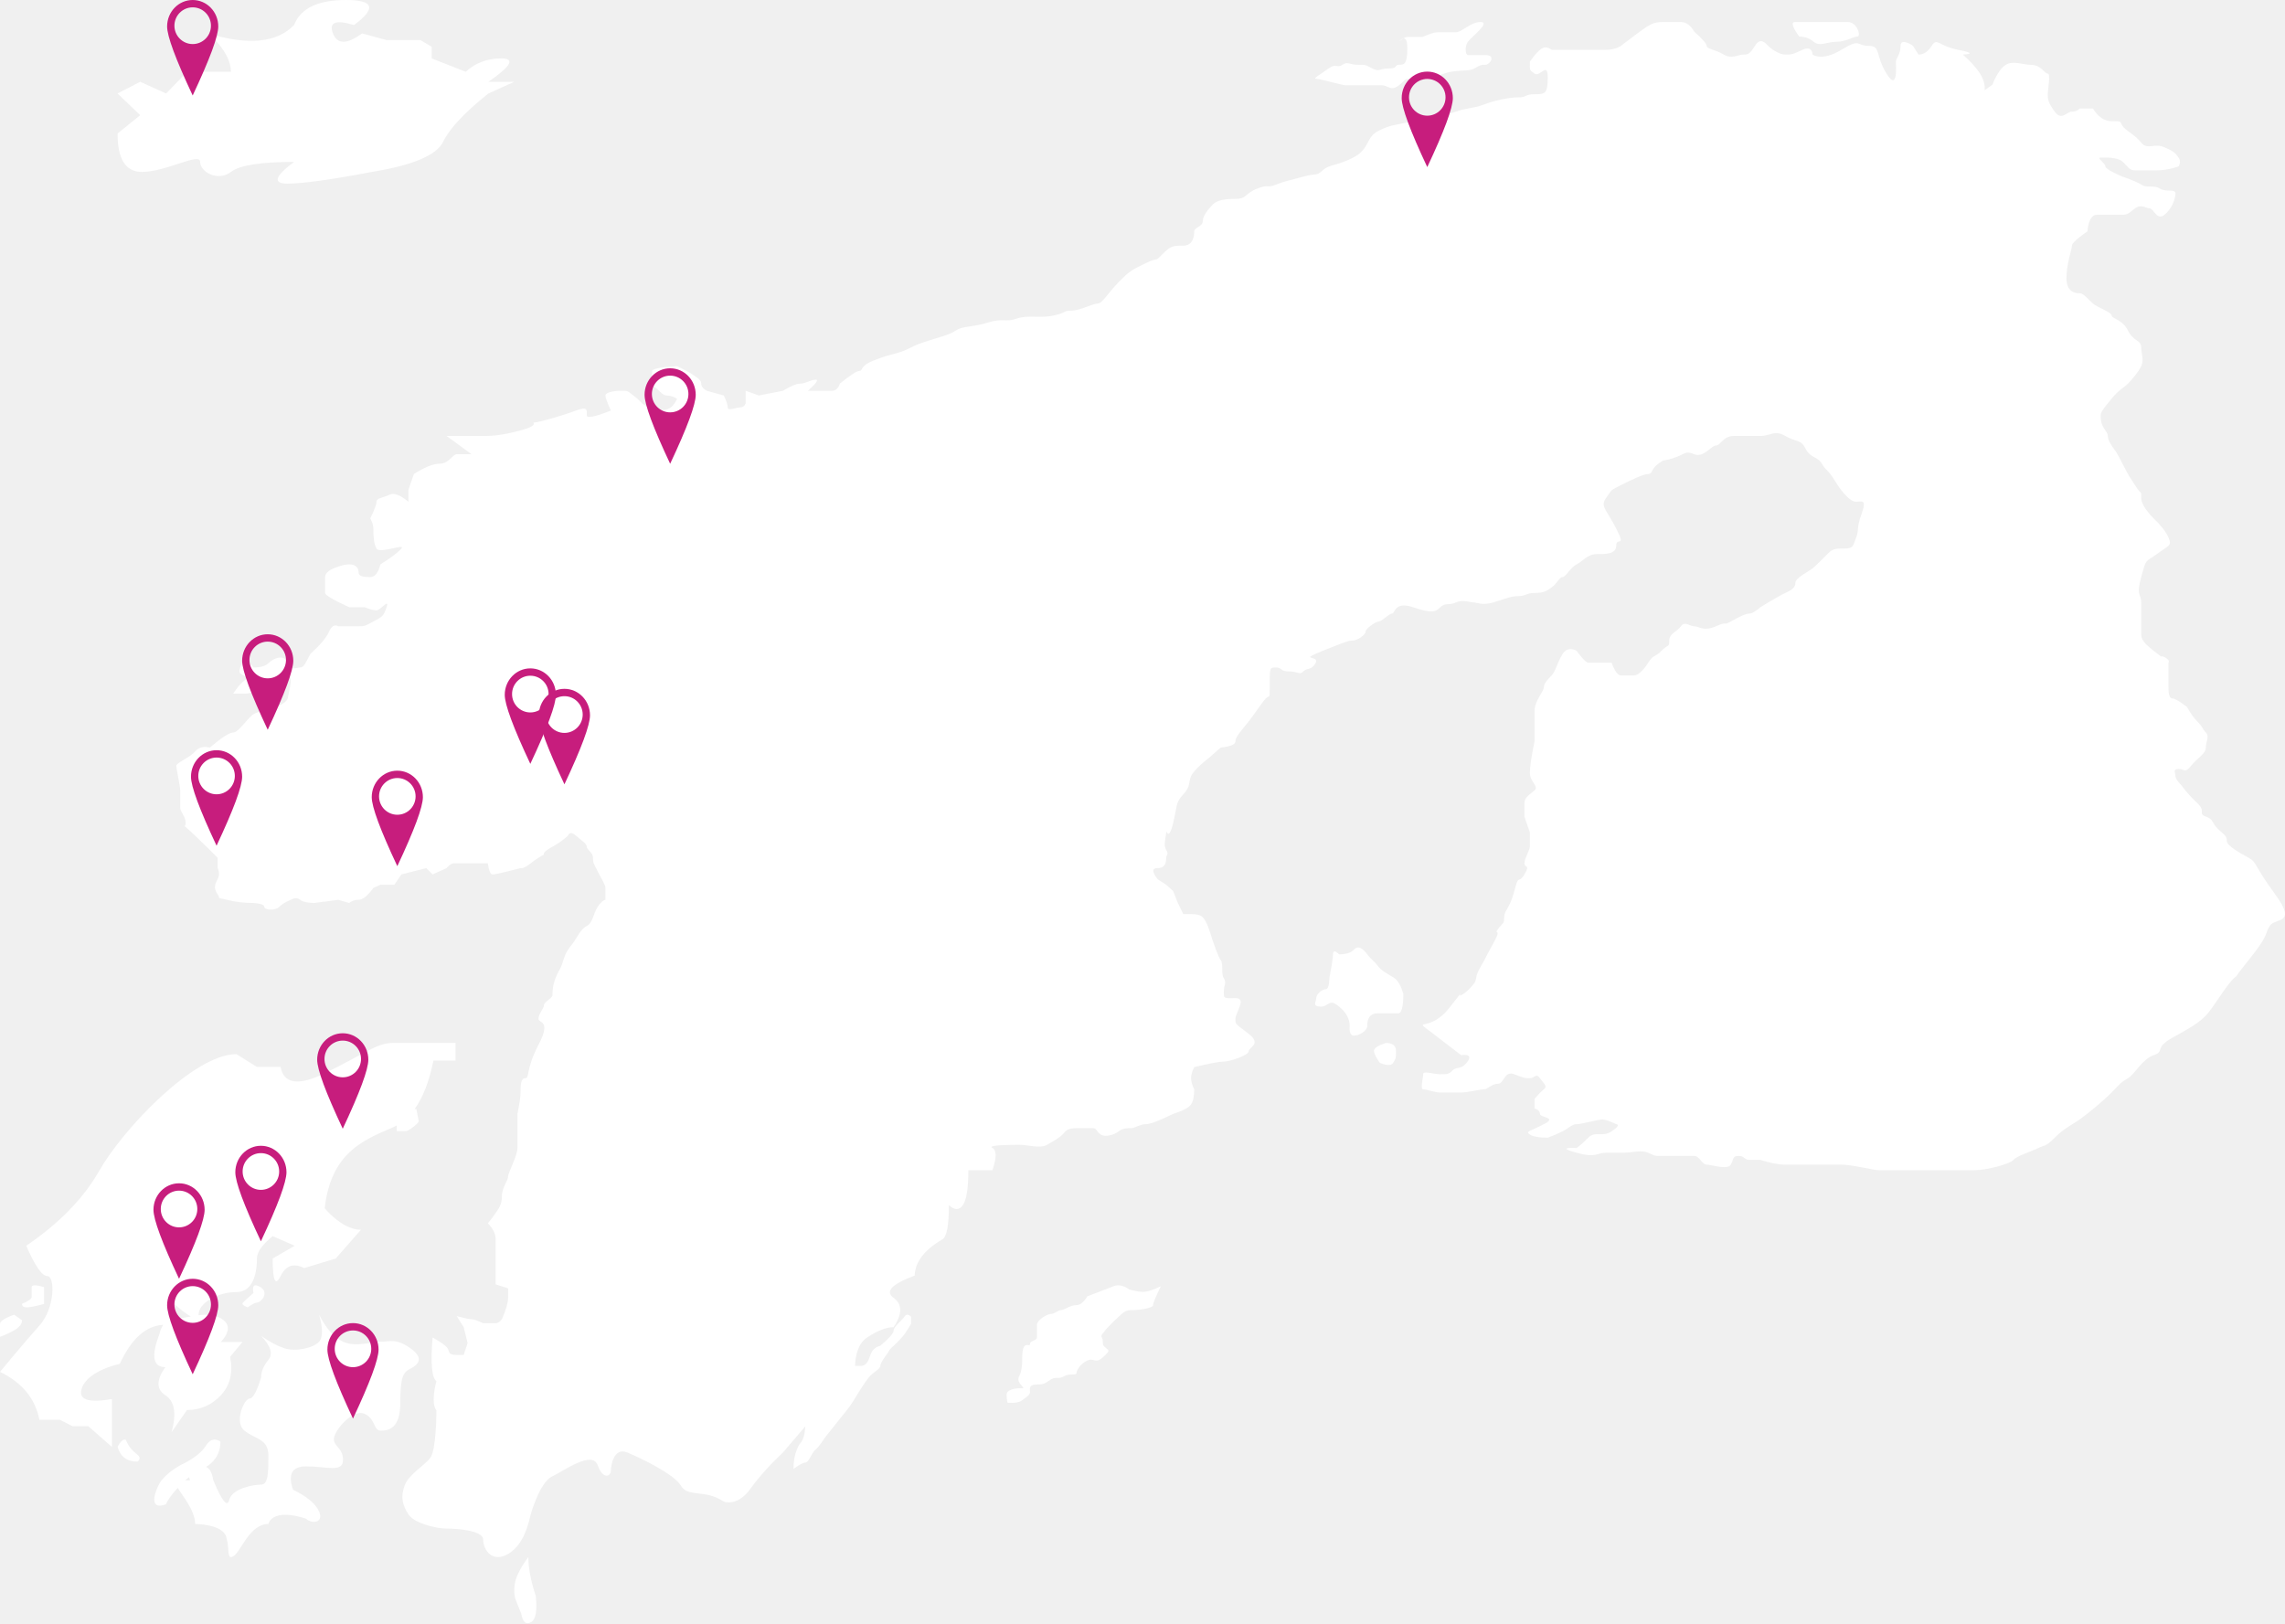
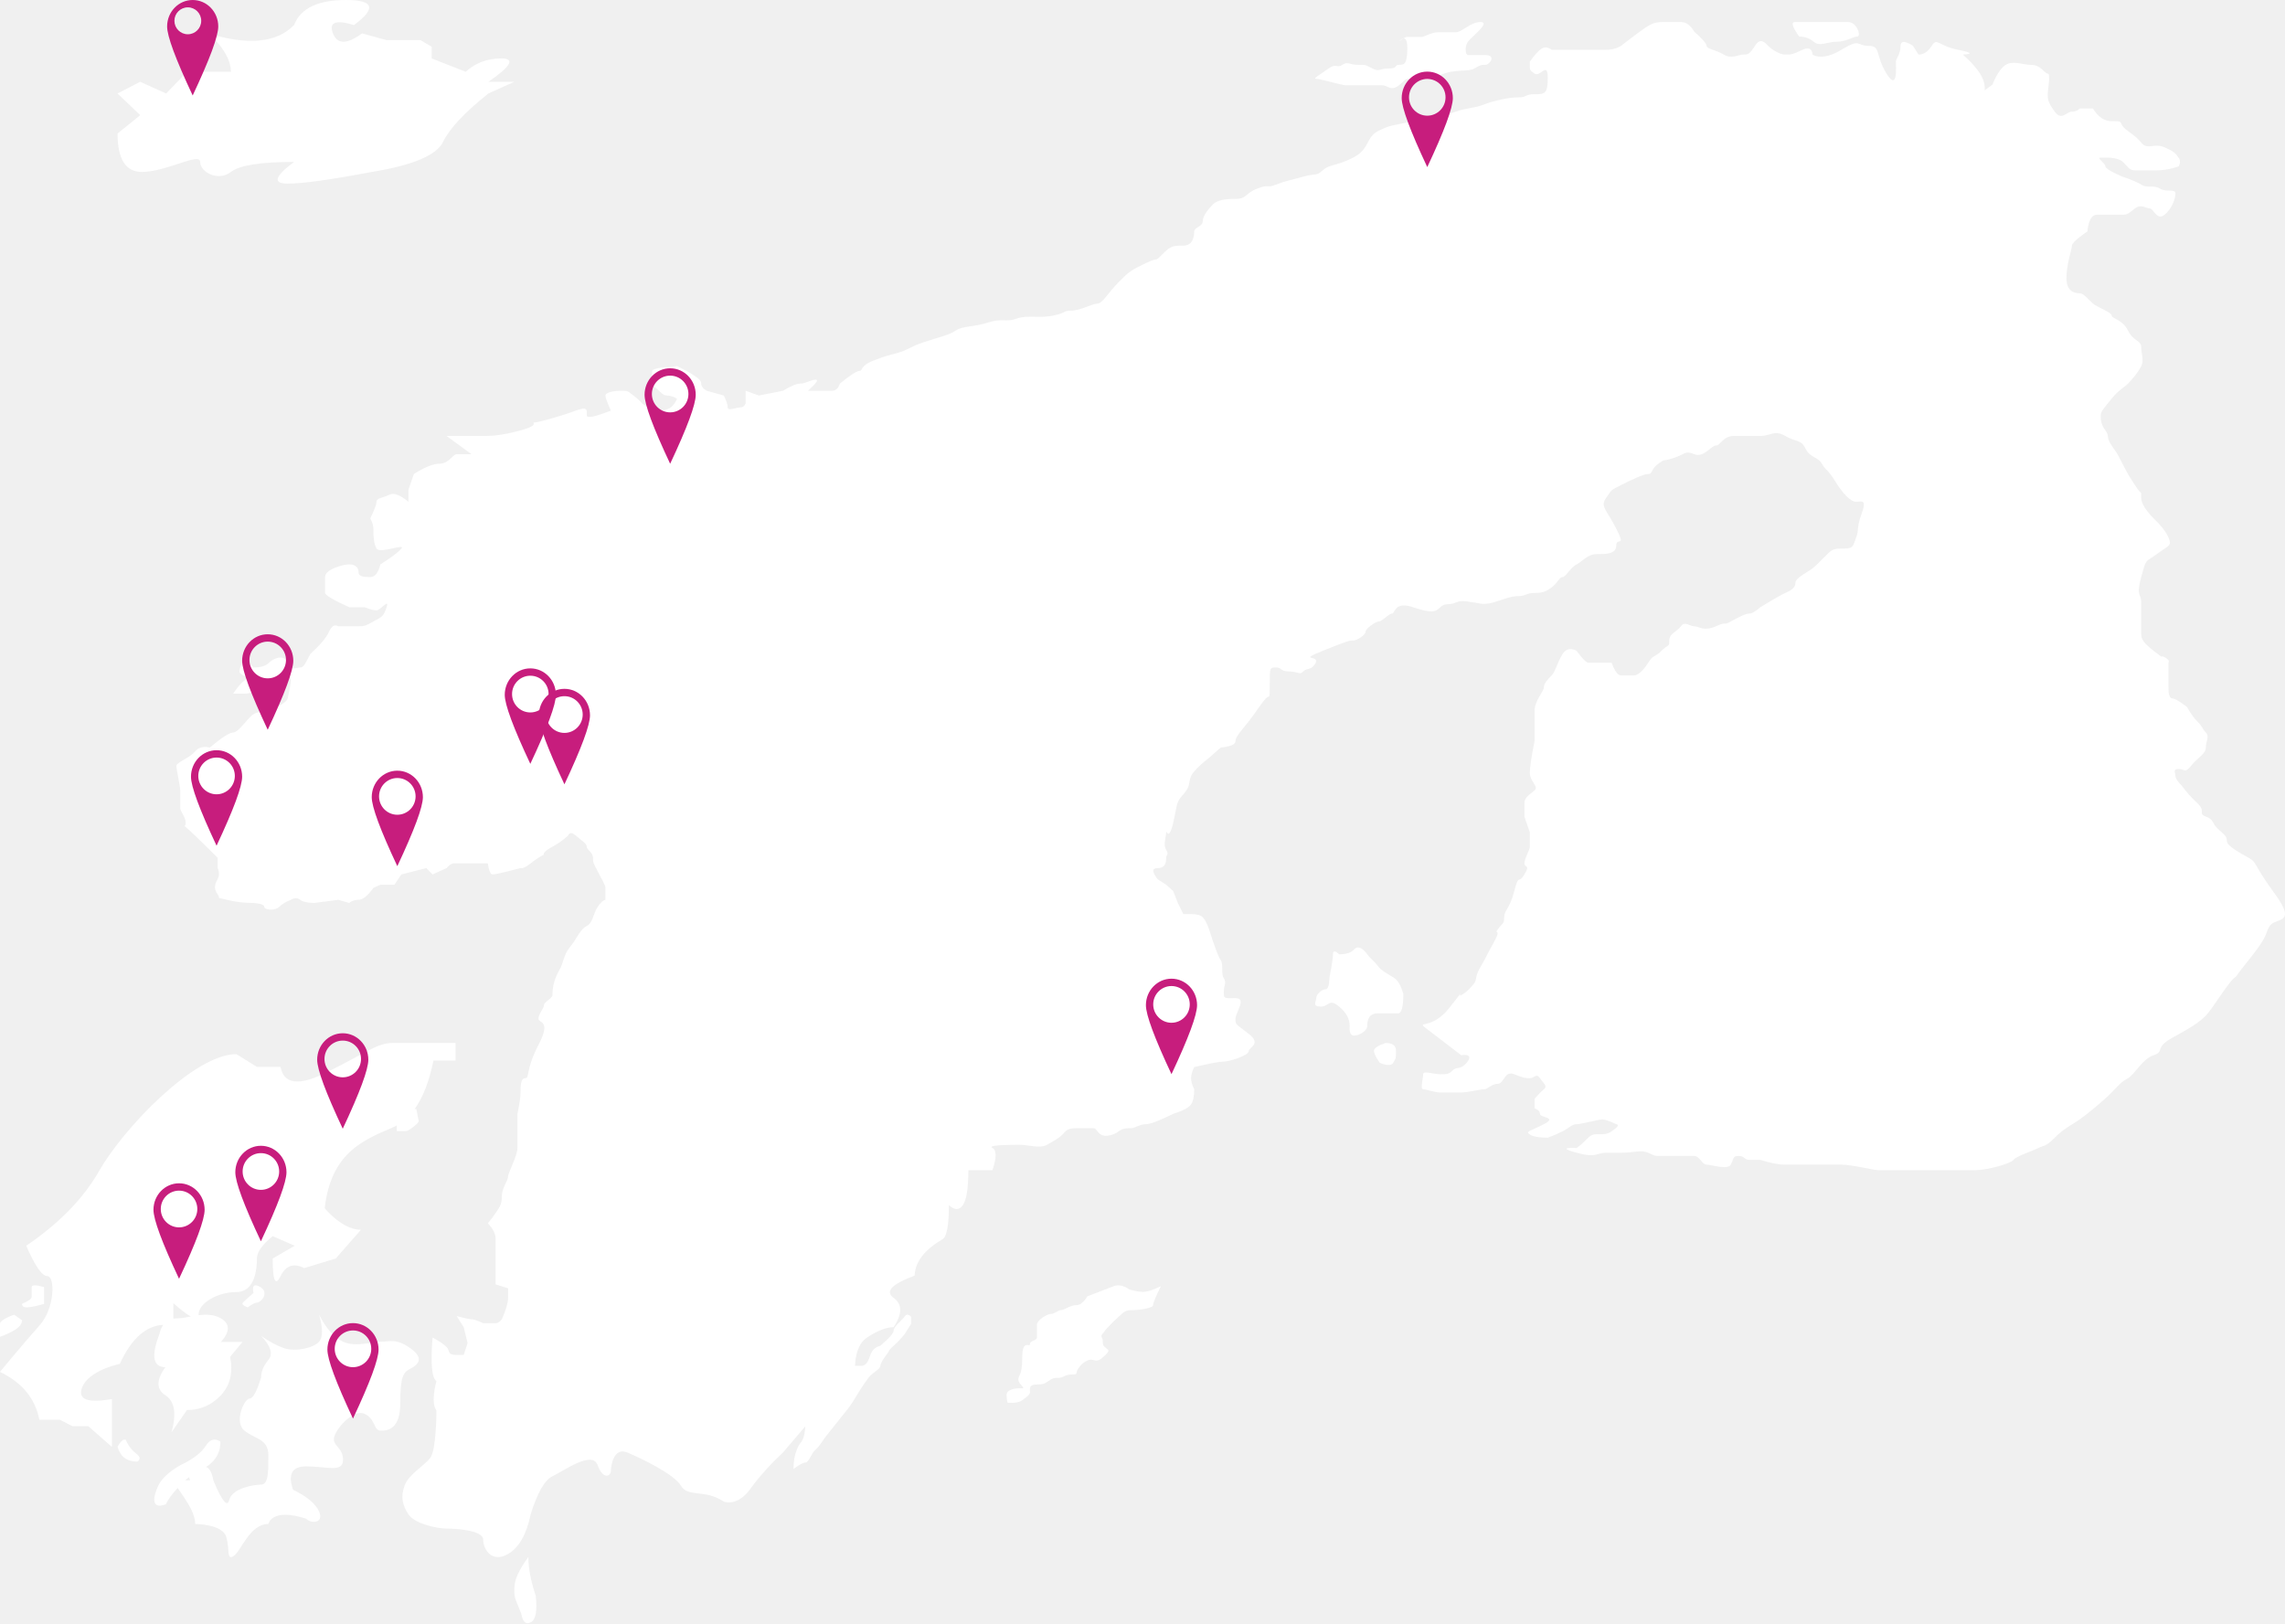
<svg xmlns="http://www.w3.org/2000/svg" width="670px" height="476px" viewBox="0 0 670 476" version="1.1">
  <defs>
    <filter x="0.0%" y="0.0%" width="100.0%" height="100.0%" filterUnits="objectBoundingBox" id="filter-1">
      <feGaussianBlur stdDeviation="0" in="SourceGraphic" />
    </filter>
  </defs>
  <g id="Website---desktop" stroke="none" stroke-width="1" fill="none" fill-rule="evenodd">
    <g id="Frontpage---desktop" transform="translate(-635, -647)">
      <g id="nordic-countries-map" transform="translate(635, 647)">
        <path d="M116.334,330.051 C115.927,330.276 115.509,330.48 115.082,330.662 C106.301,334.408 97.057,338.154 95.208,354.308 C95.208,354.308 100.292,360.629 105.839,360.629 C105.839,360.629 103.374,363.438 98.444,369.057 L89.2,371.866 C86.119,370.305 83.808,371.086 82.267,374.207 C80.727,377.329 79.957,375.612 79.957,369.057 L86.427,365.311 L79.957,362.502 C76.875,364.999 75.335,367.184 75.335,369.057 C75.335,371.866 74.873,378.89 69.327,378.89 C63.78,378.89 58.234,382.167 58.234,385.445 C58.234,385.531 58.23,385.612 58.223,385.688 C60.445,385.406 62.769,385.428 64.766,386.599 C67.478,388.189 67.478,390.503 64.766,393.539 L71.093,393.539 L67.478,397.877 C68.381,402.504 67.478,406.264 64.766,409.155 C62.054,412.047 58.74,413.493 54.823,413.493 L50.303,420 C51.81,414.505 51.207,410.891 48.495,409.155 C45.784,407.42 45.784,404.673 48.495,400.914 C44.88,400.914 44.277,397.733 46.687,391.37 C46.99,390.173 47.359,389.228 47.848,388.506 C42.735,388.791 38.494,392.609 35.125,399.96 C35.125,399.96 25.882,401.833 24.033,406.983 C22.801,410.417 25.728,411.509 32.815,410.261 L32.815,424.308 L25.882,418.221 L21.26,418.221 L17.563,416.348 L11.554,416.348 C10.322,410.105 6.47,405.423 0,402.301 C0,402.301 6.933,393.873 11.554,388.722 C16.176,383.572 16.176,374.207 13.865,374.207 C12.325,374.207 10.267,371.242 7.692,365.311 C17.354,358.756 24.495,351.42 29.117,343.304 C36.05,331.13 56.848,309.124 69.327,309.124 C69.327,309.124 71.329,310.372 75.335,312.87 L82.267,312.87 C83.192,317.864 87.505,318.488 95.208,314.742 C106.763,309.124 110.46,305.846 115.082,305.846 C118.163,305.846 124.326,305.846 133.569,305.846 L133.569,310.997 L127.099,310.997 C125.864,317.07 124.025,321.815 121.579,325.231 L122.094,325.231 C122.498,327.385 122.7,328.462 122.7,328.462 C122.7,328.462 123.307,328.774 121.488,330.233 C119.669,331.692 119.366,331.692 118.608,331.692 C118.103,331.692 117.345,331.692 116.334,331.692 C116.334,331.414 116.334,330.928 116.334,330.233 L116.334,330.051 Z M250.71,400.537 C251.3,400.537 251.88,400.537 252.45,400.537 C254.604,400.537 254.8,397.939 255.583,396.521 C256.105,395.577 256.954,394.947 258.129,394.632 C260.741,392.427 262.046,390.932 262.046,390.144 C262.046,388.963 264.396,387.31 265.18,386.129 C265.702,385.342 266.355,385.342 267.138,386.129 C267.138,387.546 267.138,388.255 267.138,388.255 C267.138,388.255 265.18,391.325 265.18,391.325 C265.18,391.325 263.417,393.451 262.046,394.632 C261.132,395.419 260.61,396.049 260.479,396.521 C258.913,398.568 258.129,399.907 258.129,400.537 C258.129,401.481 255.975,402.426 254.8,403.843 C253.625,405.26 251.274,409.04 250.295,410.693 C249.642,411.795 248.598,413.212 247.162,414.944 C244.42,418.409 242.788,420.456 242.265,421.085 C241.482,422.03 240.307,424.156 239.132,425.101 C237.957,426.045 237.173,428.88 236.194,428.88 C235.541,428.88 234.366,429.51 232.669,430.769 C232.669,428.565 232.995,426.675 233.648,425.101 C234.627,422.739 234.627,423.683 235.411,422.03 C235.842,421.12 236.036,419.708 236.123,418.269 C234.135,420.561 231.957,423.116 229.59,425.933 C225.784,429.498 222.588,433.063 220,436.629 C216.118,441.977 212.236,440.349 212.236,440.349 C206.755,436.629 201.731,439.186 199.676,435.699 C197.621,432.211 187.802,427.56 183.92,425.933 C180.038,424.305 179.125,429.653 179.125,431.281 C179.125,432.908 176.841,434.071 175.243,429.653 C173.644,425.235 165.423,431.281 161.998,432.908 C159.715,433.993 157.583,437.714 155.604,444.069 C154.386,449.96 152.179,453.835 148.982,455.695 C144.187,458.485 141.675,454.3 141.675,451.51 C141.675,448.72 133.683,448.255 130.942,448.255 C128.202,448.255 121.58,446.86 119.753,444.069 C117.926,441.279 117.47,438.954 118.611,435.699 C119.753,432.443 124.32,429.886 126.147,427.56 C127.974,425.235 127.974,413.609 127.974,413.609 C126.147,411.284 127.974,405.006 127.974,405.006 C126.604,404.076 126.223,399.813 126.832,392.218 C128.811,393.303 130.181,394.233 130.942,395.008 C132.084,396.17 130.942,397.333 133.911,397.333 C135.89,397.333 136.575,397.333 135.966,397.333 L137.108,393.845 L135.966,389.195 L133.911,385.94 C136.194,386.56 137.641,386.87 138.25,386.87 C138.859,386.87 140,387.257 141.675,388.032 C143.502,388.032 144.72,388.032 145.328,388.032 C145.937,388.032 146.546,387.645 147.155,386.87 C148.373,384.079 148.982,381.987 148.982,380.592 C148.982,379.197 148.982,378.267 148.982,377.801 L145.328,376.639 L145.328,374.081 C145.328,371.601 145.328,369.741 145.328,368.501 C145.328,366.641 145.328,365.711 145.328,363.385 C145.328,361.835 144.567,360.285 143.045,358.735 C143.958,357.65 144.72,356.642 145.328,355.712 C146.242,354.317 147.155,353.387 147.155,350.829 C147.155,348.272 148.982,346.179 148.982,345.016 C148.982,343.854 151.722,338.971 151.722,336.646 C151.722,334.32 151.722,333.623 151.722,332.693 C151.722,332.073 151.722,330.058 151.722,326.647 C152.331,323.702 152.636,321.609 152.636,320.369 C152.636,318.509 152.636,316.184 154.006,316.184 C155.376,316.184 154.006,313.859 157.888,306.418 C161.77,298.978 157.888,300.14 157.888,298.745 C157.888,297.35 159.486,295.722 159.486,294.792 C159.486,293.862 161.998,292.7 161.998,291.816 C161.998,290.933 161.998,288.514 163.368,285.724 C164.738,282.934 164.282,284.329 165.195,281.539 C166.109,278.749 166.565,278.516 167.935,276.656 C169.305,274.796 170.219,272.471 172.046,271.54 C173.872,270.61 173.872,268.053 175.243,265.96 C176.613,263.867 177.526,263.867 177.526,263.867 C177.526,263.867 177.526,261.31 177.526,260.38 C177.526,259.449 176.384,257.822 175.243,255.497 C174.101,253.171 173.872,253.171 173.872,251.544 C173.872,249.916 172.046,249.219 172.046,248.289 C172.046,247.359 170.676,246.661 168.849,245.033 C167.022,243.406 166.565,245.033 166.565,245.033 C166.565,245.033 164.967,246.661 161.998,248.289 C160.019,249.374 159.182,250.149 159.486,250.614 C158.268,251.234 156.974,252.086 155.604,253.171 C154.234,254.257 153.245,254.722 152.636,254.567 L148.982,255.497 C146.546,256.117 145.024,256.427 144.415,256.427 C143.806,256.427 143.349,255.342 143.045,253.171 L139.391,253.171 C135.738,253.171 133.606,253.171 132.997,253.171 C132.084,253.171 130.942,254.567 130.942,254.567 C130.942,254.567 129.572,255.187 126.832,256.427 L125.005,254.567 C120.134,255.807 117.698,256.427 117.698,256.427 C117.698,256.427 117.013,257.434 115.643,259.449 L111.532,259.449 L109.477,260.38 C107.803,262.705 106.356,263.867 105.139,263.867 C103.312,263.867 102.398,264.797 102.398,264.797 C102.398,264.797 101.333,264.487 99.201,263.867 C94.482,264.487 92.122,264.797 92.122,264.797 C92.122,264.797 89.154,264.797 88.012,263.867 C87.251,263.247 86.338,263.247 85.272,263.867 C83.75,264.487 82.608,265.185 81.847,265.96 C80.705,267.123 77.508,266.89 77.508,265.96 C77.508,265.34 76.442,264.952 74.311,264.797 C71.571,264.797 68.983,264.487 66.547,263.867 C62.893,262.937 64.949,263.867 63.807,262.24 C62.665,260.612 62.893,259.449 63.807,257.822 C64.72,256.194 63.807,254.567 63.807,254.567 C63.807,254.567 63.807,253.559 63.807,251.544 C62.284,249.994 60.077,247.824 57.185,245.033 C52.846,240.848 54.444,243.173 54.444,241.313 C54.444,239.453 52.846,238.058 52.846,236.895 C52.846,235.733 52.846,232.942 52.846,231.78 C52.846,230.617 51.704,225.502 51.704,224.572 C51.704,223.642 55.586,222.247 57.185,220.386 C58.25,219.146 59.696,218.759 61.523,219.224 C65.025,216.279 67.308,214.806 68.374,214.806 C69.972,214.806 72.713,210.388 74.311,209.458 C75.909,208.528 77.508,208.528 80.705,207.365 C82.836,206.59 84.054,205.738 84.359,204.808 C84.967,202.017 85.272,200.235 85.272,199.46 C85.272,198.297 84.359,198.065 82.988,199.46 C81.618,200.855 78.878,200.622 77.508,201.552 C76.138,202.482 73.398,203.413 71.799,203.413 C70.734,203.413 69.592,203.413 68.374,203.413 C69.592,201.552 70.734,200.235 71.799,199.46 C73.398,198.297 70.201,198.065 70.201,196.902 C70.201,196.127 70.734,194.732 71.799,192.717 L74.311,195.739 C76.442,195.739 77.965,195.274 78.878,194.344 C80.248,192.949 83.445,191.787 84.359,194.344 C85.272,196.902 86.87,195.739 88.012,195.739 C89.154,195.739 89.611,194.344 90.981,191.787 C93.873,189.151 95.7,186.981 96.461,185.276 C97.222,183.571 98.136,183.028 99.201,183.648 C102.094,183.648 104.073,183.648 105.139,183.648 C106.737,183.648 106.965,183.648 109.477,182.253 C111.989,180.858 112.446,180.858 113.359,178.068 C114.273,175.278 111.532,178.998 110.391,178.998 C109.629,178.998 108.488,178.688 106.965,178.068 L102.398,178.068 C97.679,175.898 95.319,174.503 95.319,173.883 C95.319,172.953 95.319,170.86 95.319,169.232 C95.319,167.605 97.831,166.675 97.831,166.675 C97.831,166.675 100.343,165.512 102.398,165.512 C104.453,165.512 105.139,166.675 105.139,167.837 C105.139,169 106.509,169.232 108.564,169.232 C109.934,169.232 110.923,167.992 111.532,165.512 C114.729,163.497 116.784,161.947 117.698,160.862 C119.068,159.234 111.304,162.489 110.391,160.862 C109.477,159.234 109.477,156.444 109.477,155.049 C109.477,154.119 109.173,153.111 108.564,152.026 C109.782,149.546 110.391,147.918 110.391,147.143 C110.391,145.98 112.446,145.98 114.273,145.05 C115.49,144.43 117.317,145.128 119.753,147.143 L119.753,143.655 L121.352,139.005 C124.548,136.99 127.06,135.982 128.887,135.982 C131.627,135.982 132.769,133.192 133.911,133.192 C134.672,133.192 136.118,133.192 138.25,133.192 L130.942,127.844 C133.226,127.844 134.9,127.844 135.966,127.844 C137.565,127.844 139.848,127.844 141.675,127.844 C143.502,127.844 146.699,127.844 152.636,126.216 C158.573,124.589 155.604,123.891 156.746,123.891 C157.888,123.891 165.195,121.798 168.849,120.403 C172.502,119.008 172.046,120.403 172.046,121.798 C172.046,122.729 174.405,122.264 179.125,120.403 C178.059,118.078 177.526,116.606 177.526,115.986 C177.526,115.055 180.038,114.59 182.093,114.59 C184.148,114.59 183.92,114.59 185.747,115.986 C187.574,117.381 188.259,118.311 188.259,118.311 C188.259,118.311 191.227,120.403 192.141,120.403 C193.054,120.403 195.566,120.403 196.708,119.473 C197.469,118.853 198.078,118.001 198.534,116.916 C197.469,116.296 196.479,115.986 195.566,115.986 C194.196,115.986 193.511,114.59 192.141,113.66 C190.771,112.73 191.227,109.707 191.227,108.777 C191.227,108.157 193.663,107.692 198.534,107.382 C200.514,108.312 201.96,109.087 202.873,109.707 C204.243,110.638 205.613,111.335 205.613,112.498 C205.613,113.273 206.146,113.97 207.212,114.59 L212.236,115.986 C212.997,117.536 213.377,118.698 213.377,119.473 C213.377,120.636 215.889,119.473 217.031,119.473 C217.792,119.473 218.325,119.086 218.629,118.311 L218.629,114.59 L222.511,115.986 L229.59,114.59 C231.874,113.195 233.548,112.498 234.614,112.498 C236.213,112.498 237.811,111.335 239.181,111.335 C240.095,111.335 239.333,112.42 236.898,114.59 C240.551,114.59 242.911,114.59 243.977,114.59 C245.042,114.59 245.803,113.893 246.26,112.498 C249.305,110.018 251.208,108.777 251.969,108.777 C253.111,108.777 251.969,107.382 256.079,105.755 C260.19,104.127 260.19,104.36 263.386,103.429 C266.583,102.499 266.583,101.802 270.694,100.407 C274.804,99.012 278.229,98.314 280.284,96.919 C282.34,95.524 285.308,95.989 289.647,94.594 C293.986,93.199 294.899,94.594 298.096,93.431 C301.293,92.269 304.947,93.431 309.057,92.501 C313.167,91.571 311.569,91.106 314.081,91.106 C316.592,91.106 320.474,89.013 321.845,89.013 C323.215,89.013 324.813,85.991 328.01,82.735 C331.207,79.48 331.664,79.248 336.002,77.155 C340.341,75.062 338.286,77.155 340.798,74.597 C343.31,72.039 343.995,72.039 346.963,72.039 C349.932,72.039 350.16,69.017 350.16,67.854 C350.16,66.692 352.672,66.459 352.672,64.831 C352.672,63.204 354.499,61.111 355.641,59.949 C356.782,58.786 358.838,58.321 362.263,58.321 C365.688,58.321 365.003,56.693 368.657,55.298 C372.31,53.903 371.169,55.298 374.137,54.136 C377.106,52.973 378.019,52.973 382.129,51.81 C386.24,50.648 385.783,51.81 387.838,49.95 C389.893,48.09 391.72,48.788 396.744,46.23 C401.768,43.672 400.398,40.184 404.28,38.324 C408.162,36.464 408.162,36.929 414.327,35.534 C420.493,34.139 419.351,35.534 422.319,33.906 C425.288,32.279 423.69,33.906 426.886,32.744 C430.083,31.581 432.139,31.814 435.107,30.651 C438.076,29.489 442.414,28.558 445.155,28.558 C447.895,28.558 446.981,27.628 449.95,27.628 C452.919,27.628 453.832,27.628 453.832,22.746 C453.832,17.863 451.548,22.746 449.95,21.583 C448.352,20.42 448.58,20.653 448.58,18.095 C448.58,18.095 449.95,16.002 451.548,14.607 C452.614,13.677 453.756,13.677 454.974,14.607 L462.281,14.607 C466.239,14.607 469.132,14.607 470.958,14.607 C473.699,14.607 475.297,13.445 475.297,13.445 C475.297,13.445 479.179,10.422 482.148,8.329 C485.116,6.237 486.258,6.469 489.455,6.469 C492.652,6.469 490.597,6.469 492.88,6.469 C494.403,6.469 495.697,7.399 496.762,9.259 C499.198,11.43 500.416,12.825 500.416,13.445 C500.416,14.375 503.156,14.607 505.44,16.002 C507.723,17.398 509.778,16.002 511.148,16.002 C512.518,16.002 512.975,16.002 514.574,13.445 C516.172,10.887 517.542,12.515 518.456,13.445 C519.369,14.375 521.653,16.002 523.479,16.002 C525.306,16.002 525.535,16.002 528.503,14.607 C531.472,13.212 531.472,16.002 531.472,16.002 C531.472,16.002 534.212,18.095 539.921,14.607 C545.629,11.12 544.259,13.445 547.913,13.445 C551.567,13.445 549.74,16.002 553.165,21.583 C556.59,27.163 555.905,19.025 555.905,18.095 C555.905,17.165 557.275,16.002 557.275,13.445 C557.275,10.887 560.929,13.445 560.929,13.445 C560.929,13.445 561.462,14.297 562.528,16.002 C564.05,16.002 565.344,15.15 566.41,13.445 C568.008,10.887 568.236,13.445 574.173,14.607 C578.132,15.382 578.588,15.847 575.544,16.002 C577.827,18.018 579.502,19.878 580.567,21.583 C581.633,23.288 582.09,24.916 581.937,26.466 C583.46,25.381 584.221,24.838 584.221,24.838 C584.221,24.838 585.819,20.42 588.103,19.025 C590.386,17.63 592.898,19.025 595.639,19.025 C598.379,19.025 599.521,21.583 600.434,21.583 C601.347,21.583 600.434,26.233 600.434,27.628 C600.434,29.024 600.434,29.954 602.489,32.744 C604.544,35.534 605.914,32.744 607.513,32.744 C609.111,32.744 609.796,31.814 609.796,31.814 C609.796,31.814 611.09,31.814 613.678,31.814 C615.201,34.294 617.028,35.534 619.159,35.534 C622.356,35.534 621.442,35.534 622.356,36.929 C623.269,38.324 626.009,39.487 627.836,41.812 C629.663,44.137 631.49,41.812 634.687,43.207 C637.884,44.602 637.884,45.067 638.797,46.23 C639.71,47.393 638.797,48.788 638.797,48.788 C638.797,48.788 635.829,49.95 632.403,49.95 C628.978,49.95 627.836,49.95 626.009,49.95 C624.183,49.95 623.954,48.788 622.356,47.393 C620.757,45.997 617.332,46.23 615.962,46.23 C614.592,46.23 617.332,47.858 617.332,48.788 C617.332,49.718 622.356,51.81 622.356,51.81 C622.356,51.81 626.009,52.973 627.836,54.136 C629.663,55.298 631.49,54.136 633.317,55.298 C635.143,56.461 637.884,55.298 637.884,56.693 C637.884,58.088 636.97,61.111 634.687,62.971 C632.403,64.831 631.49,61.111 630.348,61.111 C629.206,61.111 627.836,59.716 626.009,61.111 C624.183,62.506 623.954,62.971 622.356,62.971 C620.757,62.971 617.332,62.971 614.82,62.971 C612.308,62.971 612.08,67.854 612.08,67.854 C612.08,67.854 607.513,70.877 607.513,72.039 C607.513,73.202 605.914,77.387 605.914,81.573 C605.914,85.758 608.655,85.991 609.796,85.991 C610.938,85.991 612.308,87.851 613.678,89.013 C615.048,90.176 619.159,91.571 619.159,92.501 C619.159,93.431 622.356,93.664 623.954,96.919 C625.553,100.174 627.836,99.709 627.836,101.802 C627.836,103.895 628.75,105.522 627.836,107.382 C626.923,109.242 625.096,111.335 623.954,112.498 C622.812,113.66 621.214,114.358 619.159,116.916 C617.104,119.473 615.962,120.636 615.962,121.798 C615.962,122.961 615.962,124.356 617.332,126.216 C618.702,128.076 617.332,127.844 619.159,130.634 C620.986,133.424 620.072,131.564 622.356,135.982 C624.639,140.4 623.954,139.005 626.009,142.26 C628.065,145.515 627.836,143.655 627.836,145.98 C627.836,147.531 629.054,149.546 631.49,152.026 C633.621,154.041 635.067,155.901 635.829,157.606 C636.97,160.164 635.829,159.932 632.403,162.489 C628.978,165.047 629.435,163.419 627.836,169.232 C626.238,175.045 627.836,173.883 627.836,176.673 C627.836,179.463 627.836,178.068 627.836,180.858 C627.836,183.648 627.836,183.648 627.836,185.276 C627.836,186.904 627.608,187.834 631.49,190.856 C635.372,193.879 632.86,191.787 634.687,192.717 C636.514,193.647 635.829,194.344 635.829,194.344 C635.829,194.344 635.829,196.902 635.829,198.065 C635.829,199.227 635.829,200.622 635.829,201.552 C635.829,202.482 635.829,204.808 636.97,204.808 C638.112,204.808 641.309,207.365 641.309,207.365 C641.309,207.365 642.451,209.691 644.278,211.551 C646.104,213.411 645.648,213.643 646.789,214.806 C647.931,215.969 646.789,217.364 646.789,219.224 C646.789,221.084 644.278,222.247 642.451,224.572 C640.624,226.897 640.624,225.502 638.797,225.502 C636.97,225.502 637.884,226.664 637.884,227.594 C637.884,228.214 638.493,229.145 639.71,230.385 C640.928,232.09 642.451,233.795 644.278,235.5 C647.018,238.058 644.278,238.523 646.789,239.453 C649.301,240.383 648.388,241.313 650.443,243.173 C652.498,245.033 652.955,245.266 652.955,246.661 C652.955,248.056 656.837,250.149 659.349,251.544 C661.861,252.939 660.491,253.171 667.113,262.24 C673.735,271.308 667.113,268.983 665.514,271.54 C663.916,274.098 665.514,273.866 659.349,281.539 C653.183,289.212 657.294,284.794 655.01,286.887 C652.727,288.979 648.845,295.722 646.789,297.815 C644.734,299.908 642.451,301.303 636.97,304.326 C631.49,307.348 634.915,308.278 631.49,309.441 C628.065,310.604 626.009,315.021 623.954,316.184 C621.899,317.347 621.671,317.812 619.159,320.369 C616.647,322.927 612.08,326.647 609.796,328.275 C607.513,329.903 605.229,330.833 602.489,333.623 C599.749,336.413 599.521,335.716 597.694,336.646 C595.867,337.576 591.3,338.971 590.386,340.133 C589.473,341.296 582.622,343.156 578.969,343.156 C575.315,343.156 571.662,343.156 570.291,343.156 C569.378,343.156 566.257,343.156 560.929,343.156 C555.296,343.156 551.947,343.156 550.882,343.156 C549.283,343.156 543.118,341.529 539.921,341.529 C536.724,341.529 534.212,341.529 533.07,341.529 C531.928,341.529 526.448,341.529 523.479,341.529 C521.5,341.529 519.065,341.064 516.172,340.133 C515.106,340.133 514.041,340.133 512.975,340.133 C511.377,340.133 511.605,338.971 509.778,338.971 C507.951,338.971 508.408,339.901 507.495,341.529 C506.581,343.156 501.786,341.529 500.416,341.529 C499.046,341.529 498.361,338.971 496.762,338.971 C495.164,338.971 494.707,338.971 490.597,338.971 C486.486,338.971 489.455,338.971 487.171,338.971 C484.888,338.971 485.345,338.971 483.289,338.041 C481.234,337.111 479.179,338.041 475.297,338.041 C471.415,338.041 473.927,338.041 470.958,338.041 C467.99,338.041 468.218,339.668 462.281,338.041 C458.323,336.956 458.323,336.491 462.281,336.646 C463.194,336.026 464.336,335.018 465.706,333.623 C467.761,331.53 469.817,333.623 472.557,331.763 C474.384,330.523 474.84,329.825 473.927,329.67 C471.948,328.74 470.578,328.275 469.817,328.275 C468.675,328.275 463.651,329.67 462.281,329.67 C460.911,329.67 459.997,330.833 458.171,331.763 C456.953,332.383 455.507,333.003 453.832,333.623 C451.244,333.623 449.493,333.313 448.58,332.693 C447.21,331.763 448.58,331.763 452.69,329.67 C456.801,327.577 451.548,327.81 451.548,326.647 C451.548,325.485 449.95,325.02 449.95,325.02 C449.95,325.02 449.95,324.09 449.95,322.23 C451.016,320.989 451.929,320.059 452.69,319.439 C453.832,318.509 452.69,317.812 451.548,316.184 C450.407,314.556 449.95,316.184 448.58,316.184 C447.21,316.184 446.981,316.184 444.013,315.021 C441.044,313.859 441.044,317.812 439.217,317.812 C437.391,317.812 436.249,319.439 435.107,319.439 C433.965,319.439 430.312,320.369 428.485,320.369 C426.658,320.369 423.918,320.369 422.319,320.369 C420.721,320.369 418.209,319.439 417.296,319.439 C416.382,319.439 417.296,316.184 417.296,315.021 C417.296,313.859 420.264,315.021 422.319,315.021 C424.375,315.021 424.831,315.021 425.973,313.859 C427.115,312.696 428.485,313.859 430.312,311.301 C432.139,308.743 428.485,309.441 428.485,309.441 C428.485,309.441 426.886,308.278 420.264,303.163 C413.642,298.048 418.894,303.163 424.831,295.722 C430.768,288.282 426.886,292.7 428.485,291.816 C430.083,290.933 430.997,289.909 432.139,288.514 C433.28,287.119 432.139,286.887 434.194,283.399 C436.249,279.911 435.107,281.539 437.847,276.656 C440.588,271.773 437.847,274.331 439.217,272.471 C440.588,270.61 441.044,271.075 441.044,268.983 C441.044,266.89 442.643,266.658 444.013,261.31 C445.383,255.962 445.155,259.449 446.981,256.427 C448.808,253.404 446.981,254.567 446.981,253.171 C446.981,251.776 448.58,249.219 448.58,248.289 C448.58,247.669 448.58,246.273 448.58,244.103 C447.514,241.003 446.981,239.453 446.981,239.453 C446.981,239.453 446.981,237.128 446.981,235.5 C446.981,233.872 448.58,232.942 449.95,231.78 C451.32,230.617 448.58,229.222 448.58,226.664 C448.58,224.959 449.037,221.859 449.95,217.364 C449.95,213.488 449.95,210.543 449.95,208.528 C449.95,205.505 452.69,202.715 452.69,201.552 C452.69,200.39 453.832,199.227 454.974,198.065 C456.116,196.902 456.572,194.344 458.171,191.787 C459.769,189.229 462.281,190.856 462.281,190.856 C462.281,190.856 464.793,194.344 465.706,194.344 C466.62,194.344 468.218,194.344 469.817,194.344 C470.882,194.344 471.796,194.344 472.557,194.344 C473.47,196.824 474.384,198.065 475.297,198.065 C476.667,198.065 478.266,198.065 479.179,198.065 C480.092,198.065 481.691,196.902 483.289,194.344 C484.888,191.787 485.116,192.949 487.171,190.856 C489.227,188.764 489.455,189.926 489.455,187.834 C489.455,185.741 491.738,185.276 492.88,183.648 C494.022,182.021 495.392,183.648 496.762,183.648 C498.132,183.648 499.502,185.276 503.156,183.648 C506.81,182.021 504.983,183.648 507.495,182.253 C510.007,180.858 511.833,179.928 512.975,179.928 C514.117,179.928 516.172,178.068 516.172,178.068 C516.172,178.068 521.424,174.813 523.479,173.883 C525.535,172.953 526.448,172.255 526.448,170.86 C526.448,169.465 530.33,167.605 531.472,166.675 C532.613,165.744 534.212,164.117 535.81,162.489 C537.409,160.862 538.094,160.862 540.834,160.862 C543.574,160.862 543.346,159.932 544.259,157.606 C545.173,155.281 544.259,155.049 545.858,150.631 C547.456,146.213 545.858,147.143 544.259,147.143 C542.661,147.143 540.377,144.818 538.094,141.098 C535.81,137.377 535.354,138.075 534.212,135.982 C533.07,133.889 530.787,134.354 529.416,131.564 C528.046,128.774 526.676,129.704 523.479,127.844 C520.282,125.984 519.141,127.844 516.172,127.844 C513.204,127.844 511.605,127.844 508.408,127.844 C505.211,127.844 504.526,130.634 503.156,130.634 C501.786,130.634 499.502,134.354 496.762,133.192 C494.022,132.029 494.25,133.192 490.597,134.354 C486.943,135.517 488.541,134.354 486.258,135.982 C483.974,137.61 484.66,139.005 483.289,139.005 C481.919,139.005 478.494,140.632 475.297,142.26 C472.1,143.888 472.785,143.423 470.958,145.98 C469.132,148.538 470.958,149.236 473.927,155.049 C476.896,160.862 473.927,157.374 473.927,159.932 C473.927,162.489 470.958,162.489 468.218,162.489 C465.478,162.489 464.108,164.582 462.281,165.512 C460.454,166.442 459.084,169.232 458.171,169.232 C457.257,169.232 456.572,171.092 454.974,172.255 C453.375,173.418 452.462,173.883 449.95,173.883 C447.438,173.883 447.438,174.813 445.155,174.813 C442.871,174.813 441.044,175.743 437.847,176.673 C434.65,177.603 433.052,176.673 432.139,176.673 C431.225,176.673 428.942,175.743 426.886,176.673 C424.831,177.603 423.69,176.673 422.319,178.068 C420.949,179.463 419.808,179.928 414.327,178.068 C408.847,176.208 409.075,179.928 408.162,179.928 C407.248,179.928 405.193,182.253 404.28,182.253 C403.366,182.253 400.398,184.346 400.398,185.276 C400.398,186.206 397.886,187.834 396.744,187.834 C395.602,187.834 395.374,187.834 387.838,190.856 C380.303,193.879 386.925,192.019 385.783,194.344 C384.641,196.669 383.271,195.739 382.129,196.902 C380.988,198.065 380.759,196.902 378.019,196.902 C375.279,196.902 375.964,195.739 374.137,195.739 C372.31,195.739 372.31,195.739 372.31,200.622 C372.31,205.505 372.31,203.645 371.169,204.808 C370.027,205.97 367.972,209.225 366.145,211.551 C364.318,213.876 362.263,215.969 362.263,217.364 C362.263,218.294 360.817,218.914 357.924,219.224 C355.641,221.239 354.499,222.247 354.499,222.247 C354.499,222.247 350.16,225.502 349.247,227.594 C348.333,229.687 349.247,230.385 346.963,232.942 C344.68,235.5 345.365,235.5 343.995,241.313 C342.625,247.126 341.94,242.941 341.94,244.103 C341.94,245.266 341.026,247.824 341.94,249.219 C342.853,250.614 341.94,250.614 341.94,251.544 C341.94,252.474 341.94,254.567 339.428,254.567 C337.753,254.567 337.753,255.652 339.428,257.822 L341.94,259.449 L343.995,261.31 L345.365,264.797 L346.963,268.053 L349.247,268.053 C350.921,268.053 352.063,268.363 352.672,268.983 C353.281,269.603 353.89,270.765 354.499,272.471 C356.173,277.741 357.315,280.764 357.924,281.539 C358.838,282.701 357.924,285.492 358.838,286.887 C359.751,288.282 358.838,288.747 358.838,290.84 C358.838,292.932 358.838,292.7 362.263,292.7 C365.688,292.7 362.263,296.885 362.263,298.745 C362.263,300.605 362.263,300.14 366.145,303.163 C370.027,306.186 366.145,307.116 366.145,308.278 C366.145,309.441 360.664,311.301 358.838,311.301 C357.62,311.301 354.727,311.844 350.16,312.929 C349.551,314.169 349.247,315.254 349.247,316.184 C349.247,317.114 349.551,318.199 350.16,319.439 C350.16,321.454 349.856,322.927 349.247,323.857 C348.638,324.787 346.887,325.717 343.995,326.647 C339.884,328.663 337.22,329.67 336.002,329.67 C334.176,329.67 332.805,330.833 331.664,330.833 C330.522,330.833 329.152,330.833 328.01,331.763 C326.868,332.693 324.128,333.623 322.758,332.693 C321.388,331.763 321.616,330.833 320.474,330.833 C319.333,330.833 318.648,330.833 315.679,330.833 C312.71,330.833 312.482,331.763 311.569,332.693 C310.655,333.623 309.057,334.553 307.002,335.716 C304.947,336.878 301.521,335.716 299.009,335.716 C296.497,335.716 289.19,335.716 291.017,336.646 C292.235,337.266 292.235,339.436 291.017,343.156 L283.938,343.156 C283.938,348.427 283.405,351.837 282.34,353.387 C281.274,354.937 279.904,354.937 278.229,353.387 C278.229,359.277 277.62,362.61 276.403,363.385 C271.074,366.486 268.334,370.051 268.182,374.081 C261.484,376.561 259.428,378.732 262.016,380.592 C264.604,382.452 264.604,385.32 262.016,389.195 C259.885,389.195 257.297,390.202 254.252,392.218 C251.436,394.081 250.791,397.89 250.71,400.537 Z M60.418,430.17 C61.492,430.597 62.2,431.899 62.542,434.076 C65.092,440.206 66.65,442.13 67.217,439.85 C68.067,436.428 74.442,435.359 76.567,435.359 C78.692,435.359 78.692,431.724 78.692,426.806 C78.692,421.888 74.867,422.102 71.68,419.536 C68.492,416.97 71.68,410.128 73.167,410.128 C74.159,410.128 75.292,408.061 76.567,403.927 C76.567,402.217 77.276,400.506 78.692,398.796 C80.109,397.085 79.401,394.733 76.567,391.739 C78.976,393.45 81.243,394.662 83.368,395.374 C86.555,396.443 91.868,395.374 93.568,393.45 C94.701,392.167 94.701,389.53 93.568,385.538 C95.693,389.672 98.03,392.31 100.581,393.45 C104.406,395.161 108.868,393.45 111.631,393.45 C114.393,393.45 116.094,392.381 120.344,395.374 C124.594,398.368 122.469,400.292 120.344,401.361 C118.219,402.431 117.369,403.713 117.369,411.411 C117.369,419.109 113.756,419.536 111.631,419.536 C109.506,419.536 110.143,416.115 106.956,414.618 C103.768,413.122 98.881,418.467 98.03,421.247 C97.18,424.027 100.581,424.24 100.581,428.089 C100.581,431.938 95.905,430.014 89.743,430.014 C85.634,430.014 84.359,432.295 85.918,436.856 C90.026,438.852 92.576,440.99 93.568,443.271 C95.055,446.692 91.23,446.906 89.743,445.346 C79.542,442.075 78.692,446.906 78.692,446.906 C73.167,446.906 70.617,455.031 68.492,456.314 C66.367,457.597 67.43,454.603 66.367,450.755 C65.305,446.906 57.229,446.906 57.229,446.906 C57.229,442.981 53.383,438.461 52.109,436.326 C50.587,437.974 49.262,439.718 48.649,441.126 C44.154,442.845 44.903,438.833 46.401,435.68 C47.4,433.578 49.564,431.572 52.894,429.662 C56.556,427.942 59.053,426.031 60.385,423.929 C62.383,420.777 64.63,422.783 64.63,422.783 C64.63,426.862 62.24,429.075 60.418,430.17 Z M55.403,433.17 C55.047,433.469 54.684,433.789 54.317,434.125 C54.741,434.093 55.216,434.076 55.742,434.076 C55.615,433.756 55.502,433.454 55.403,433.17 Z M55.96,386.056 C54.743,385.41 53.036,384.114 50.839,382.167 L50.839,386.687 C51.229,386.628 51.651,386.599 52.111,386.599 C53.182,386.599 54.512,386.325 55.96,386.056 Z M48.714,27.413 L54.887,21.049 C63.434,21.049 67.708,21.049 67.708,21.049 C67.708,15.175 61.06,9.79 61.06,9.79 C72.773,13.38 81.161,12.564 86.226,7.343 C88.126,2.448 93.191,0 101.421,0 C109.652,0 110.443,2.448 103.795,7.343 C98.414,5.711 96.356,6.527 97.622,9.79 C98.889,13.054 101.738,13.054 106.169,9.79 L113.292,11.748 L123.263,11.748 L126.587,13.706 L126.587,17.133 L136.559,21.049 C139.408,18.438 142.89,17.133 147.005,17.133 C151.12,17.133 149.854,19.417 143.207,23.986 L150.804,23.986 L143.207,27.413 C136.242,32.96 131.81,37.692 129.911,41.608 C128.012,45.524 121.048,48.462 109.018,50.42 C96.989,52.704 88.759,53.846 84.327,53.846 C79.895,53.846 80.528,51.725 86.226,47.483 C76.413,47.483 70.24,48.462 67.708,50.42 C63.909,53.357 58.686,50.42 58.686,47.483 C58.686,44.545 48.714,50.42 41.592,50.42 C36.844,50.42 34.469,46.667 34.469,39.161 L41.117,33.776 L34.469,27.413 L41.117,23.986 L48.714,27.413 Z M36.893,422.216 C37.701,424.252 38.832,425.416 40.286,426.579 C41.74,427.743 40.286,428.615 40.286,428.615 C37.217,428.615 35.278,427.161 34.469,424.252 C35.38,422.613 36.188,421.934 36.893,422.216 Z M154.926,456.615 C154.926,459.876 155.646,463.656 157.087,467.954 C157.567,472.4 157.087,474.994 155.646,475.735 C154.205,476.476 153.278,475.661 152.865,473.29 L151.444,469.733 C150.804,468.399 150.644,466.62 150.964,464.397 C151.444,461.062 154.926,456.615 154.926,456.615 Z M295.426,411.354 C295.051,409.683 295.051,408.637 295.426,408.214 C296.521,406.976 299.24,407.105 299.74,407.105 C300.875,407.105 298.605,405.997 298.605,404.519 C298.605,403.042 299.74,403.596 299.74,398.054 C299.74,392.513 302.011,395.284 302.011,394.154 C302.011,393.024 304.054,393.252 304.054,392.144 C304.054,391.035 304.054,389.742 304.054,388.449 C304.054,387.156 307.006,385.309 308.142,385.309 C309.277,385.309 310.185,384.201 311.094,384.201 C312.002,384.201 313.818,382.723 315.635,382.723 C317.452,382.723 318.814,380.137 318.814,380.137 C318.814,380.137 324.264,378.105 326.534,377.182 C328.805,376.258 331.076,378.105 331.076,378.105 C331.076,378.105 333.347,378.844 335.163,378.844 C336.374,378.844 338.115,378.29 340.386,377.182 C338.872,380.26 338.115,382.107 338.115,382.723 C338.115,383.647 333.801,384.201 331.984,384.201 C330.168,384.201 329.941,384.201 326.534,387.526 C323.128,390.851 324.264,390.112 323.355,391.035 C322.447,391.959 323.355,392.144 323.355,393.252 C323.355,394.36 323.355,394.545 324.264,395.284 C325.172,396.023 325.626,396.023 323.355,398.054 C321.085,400.086 320.858,398.054 318.814,398.978 C316.77,399.902 315.635,401.933 315.635,402.672 C315.635,403.411 313.591,402.672 312.002,403.596 C310.412,404.519 309.731,403.596 308.142,404.519 C306.552,405.443 306.552,405.997 304.054,405.997 C301.557,405.997 302.011,407.29 302.011,408.214 C302.011,409.137 300.875,409.691 299.74,410.615 C298.983,411.231 297.545,411.477 295.426,411.354 Z M411.479,291.489 C411.479,295.273 410.963,297.165 409.932,297.165 C408.385,297.165 406.837,297.165 404.001,297.165 C401.164,297.165 400.906,299.435 400.906,300.854 C400.906,302.273 398.553,303.692 397.038,303.692 C396.028,303.692 395.598,302.746 395.749,300.854 C395.749,298.773 394.717,296.881 392.654,295.178 C389.56,292.624 389.817,295.178 387.239,295.178 C384.66,295.178 385.949,293.759 385.949,292.624 C385.949,291.489 387.754,290.07 388.786,290.07 C389.817,290.07 389.817,286.664 389.817,286.664 C389.817,286.664 390.849,281.556 390.849,279.853 C390.849,278.718 391.451,278.718 392.654,279.853 C394.717,279.853 396.178,279.38 397.038,278.434 C398.327,277.015 399.875,278.434 400.906,279.853 C401.938,281.272 402.969,281.84 404.001,283.259 C405.032,284.678 406.837,285.529 408.642,286.664 C409.846,287.421 410.791,289.029 411.479,291.489 Z M406.295,305.846 C408.315,305.846 409.325,306.622 409.325,308.172 C409.325,310.498 409.325,310.208 408.517,311.662 C407.709,313.115 404.578,311.662 404.578,311.662 C404.578,311.662 402.862,309.335 402.862,308.172 C402.862,307.397 404.006,306.622 406.295,305.846 Z M526.343,6.462 C528.166,6.462 529.078,6.462 531.813,6.462 C534.548,6.462 539.107,6.462 541.842,6.462 C544.577,6.462 545.793,10.724 544.577,10.724 C543.361,10.724 541.302,12.246 538.499,12.246 C535.696,12.246 533.637,13.769 531.813,12.246 C530.598,11.232 529.179,10.724 527.559,10.724 C525.533,7.882 525.127,6.462 526.343,6.462 Z M434.133,6.462 C437.2,6.462 431.474,10.823 430.451,12.186 C429.429,13.549 429.633,16.154 430.451,16.154 C431.269,16.154 432.292,16.154 435.564,16.154 C438.836,16.154 436.791,19.001 435.564,19.001 C434.337,19.001 434.133,19.001 432.292,20.091 C430.451,21.182 426.77,20.091 422.27,22 C417.771,23.908 418.998,23.09 415.112,23.09 C411.226,23.09 412.658,23.09 410.204,24.998 C407.749,26.906 407.136,24.998 405.091,24.998 C403.046,24.998 399.364,24.998 398.137,24.998 C396.91,24.998 395.274,24.998 394.456,24.998 C393.638,24.998 386.889,23.09 385.866,23.09 C384.843,23.09 387.298,21.727 389.547,20.091 C391.797,18.456 392.002,20.091 393.638,19.001 C395.274,17.911 395.478,19.001 398.137,19.001 C400.796,19.001 400.182,19.001 402.432,20.091 C404.682,21.182 404.273,20.091 407.136,20.091 C409.999,20.091 408.772,19.001 410.204,19.001 C411.635,19.001 412.658,19.001 412.658,14.094 C412.658,9.188 410.204,12.186 410.204,12.186 C410.204,12.186 411.84,10.823 412.658,10.823 C413.203,10.823 414.703,10.823 417.157,10.823 C419.203,9.914 420.634,9.46 421.452,9.46 C422.679,9.46 424.725,9.46 426.77,9.46 C428.815,9.46 431.065,6.462 434.133,6.462 Z M75.989,377.237 C77.521,378.006 77.93,379.116 77.215,380.567 C76.5,381.506 75.887,381.976 75.376,381.976 C74.865,381.976 73.945,382.445 72.617,383.385 C71.289,382.872 70.829,382.403 71.237,381.976 C71.646,381.549 72.675,380.61 74.325,379.158 C73.901,377.109 74.456,376.469 75.989,377.237 Z M9.291,377.436 C9.291,376.752 10.502,376.752 12.926,377.436 L12.926,380.308 L12.926,382.359 C10.502,383.043 8.819,383.385 7.877,383.385 C6.934,383.385 6.463,383.043 6.463,382.359 C8.348,381.538 9.291,380.855 9.291,380.308 C9.291,379.487 9.291,378.462 9.291,377.436 Z M4.155,385.538 C4.155,385.538 4.924,386.077 6.463,387.154 C6.463,388.231 5.694,389.218 4.155,390.115 C1.847,391.462 0,392 0,392 C0,392 0,389.577 0,388.231 C1.27204069e-16,386.885 4.155,385.538 4.155,385.538 Z" id="nordic-map-copy-2" fill="#FFFFFF" filter="url(#filter-1)" />
-         <path d="M56.5,28 C51.5,17.366 49,10.62 49,7.762 C49,3.475 52.358,0 56.5,0 C60.642,0 64,3.475 64,7.762 C64,10.62 61.5,17.366 56.5,28 Z M56.5,12.923 C59.459,12.923 61.857,10.512 61.857,7.538 C61.857,4.565 59.459,2.154 56.5,2.154 C53.541,2.154 51.143,4.565 51.143,7.538 C51.143,10.512 53.541,12.923 56.5,12.923 Z" id="Oval" fill="#C71D7D" />
+         <path d="M56.5,28 C51.5,17.366 49,10.62 49,7.762 C49,3.475 52.358,0 56.5,0 C60.642,0 64,3.475 64,7.762 C64,10.62 61.5,17.366 56.5,28 Z M55.071,10.051 C57.241,10.051 59,8.283 59,6.103 C59,3.922 57.241,2.154 55.071,2.154 C52.902,2.154 51.143,3.922 51.143,6.103 C51.143,8.283 52.902,10.051 55.071,10.051 Z" id="Oval" fill="#C71D7D" />
        <path d="M76.5,364 C71.5,353.366 69,346.62 69,343.762 C69,339.475 72.358,336 76.5,336 C80.642,336 84,339.475 84,343.762 C84,346.62 81.5,353.366 76.5,364 Z M76.5,348.923 C79.459,348.923 81.857,346.512 81.857,343.538 C81.857,340.565 79.459,338.154 76.5,338.154 C73.541,338.154 71.143,340.565 71.143,343.538 C71.143,346.512 73.541,348.923 76.5,348.923 Z" id="Oval-Copy" fill="#C71D7D" />
        <path d="M103.5,416 C98.5,405.366 96,398.62 96,395.762 C96,391.475 99.358,388 103.5,388 C107.642,388 111,391.475 111,395.762 C111,398.62 108.5,405.366 103.5,416 Z M103.5,400.923 C106.459,400.923 108.857,398.512 108.857,395.538 C108.857,392.565 106.459,390.154 103.5,390.154 C100.541,390.154 98.143,392.565 98.143,395.538 C98.143,398.512 100.541,400.923 103.5,400.923 Z" id="Oval-Copy-2" fill="#C71D7D" />
-         <path d="M56.5,403 C51.5,392.366 49,385.62 49,382.762 C49,378.475 52.358,375 56.5,375 C60.642,375 64,378.475 64,382.762 C64,385.62 61.5,392.366 56.5,403 Z M56.5,387.923 C59.459,387.923 61.857,385.512 61.857,382.538 C61.857,379.565 59.459,377.154 56.5,377.154 C53.541,377.154 51.143,379.565 51.143,382.538 C51.143,385.512 53.541,387.923 56.5,387.923 Z" id="Oval-Copy-2" fill="#C71D7D" />
+         <path d="M343.5,315 C338.5,304.366 336,297.62 336,294.762 C336,290.475 339.358,287 343.5,287 C347.642,287 351,290.475 351,294.762 C351,297.62 348.5,304.366 343.5,315 Z M343.5,299.923 C346.459,299.923 348.857,297.512 348.857,294.538 C348.857,291.565 346.459,289.154 343.5,289.154 C340.541,289.154 338.143,291.565 338.143,294.538 C338.143,297.512 340.541,299.923 343.5,299.923 Z" id="Oval-Copy-2" fill="#C71D7D" />
        <path d="M52.5,375 C47.5,364.366 45,357.62 45,354.762 C45,350.475 48.358,347 52.5,347 C56.642,347 60,350.475 60,354.762 C60,357.62 57.5,364.366 52.5,375 Z M52.5,359.923 C55.459,359.923 57.857,357.512 57.857,354.538 C57.857,351.565 55.459,349.154 52.5,349.154 C49.541,349.154 47.143,351.565 47.143,354.538 C47.143,357.512 49.541,359.923 52.5,359.923 Z" id="Oval-Copy-2" fill="#C71D7D" />
        <path d="M100.5,331 C95.5,320.366 93,313.62 93,310.762 C93,306.475 96.358,303 100.5,303 C104.642,303 108,306.475 108,310.762 C108,313.62 105.5,320.366 100.5,331 Z M100.5,315.923 C103.459,315.923 105.857,313.512 105.857,310.538 C105.857,307.565 103.459,305.154 100.5,305.154 C97.541,305.154 95.143,307.565 95.143,310.538 C95.143,313.512 97.541,315.923 100.5,315.923 Z" id="Oval-Copy-2" fill="#C71D7D" />
        <path d="M165.5,230 C160.5,219.366 158,212.62 158,209.762 C158,205.475 161.358,202 165.5,202 C169.642,202 173,205.475 173,209.762 C173,212.62 170.5,219.366 165.5,230 Z M165.5,214.923 C168.459,214.923 170.857,212.512 170.857,209.538 C170.857,206.565 168.459,204.154 165.5,204.154 C162.541,204.154 160.143,206.565 160.143,209.538 C160.143,212.512 162.541,214.923 165.5,214.923 Z" id="Oval-Copy-2" fill="#C71D7D" />
        <path d="M155.5,224 C150.5,213.366 148,206.62 148,203.762 C148,199.475 151.358,196 155.5,196 C159.642,196 163,199.475 163,203.762 C163,206.62 160.5,213.366 155.5,224 Z M155.5,208.923 C158.459,208.923 160.857,206.512 160.857,203.538 C160.857,200.565 158.459,198.154 155.5,198.154 C152.541,198.154 150.143,200.565 150.143,203.538 C150.143,206.512 152.541,208.923 155.5,208.923 Z" id="Oval-Copy-6" fill="#C71D7D" />
        <path d="M63.5,248 C58.5,237.366 56,230.62 56,227.762 C56,223.475 59.358,220 63.5,220 C67.642,220 71,223.475 71,227.762 C71,230.62 68.5,237.366 63.5,248 Z M63.5,232.923 C66.459,232.923 68.857,230.512 68.857,227.538 C68.857,224.565 66.459,222.154 63.5,222.154 C60.541,222.154 58.143,224.565 58.143,227.538 C58.143,230.512 60.541,232.923 63.5,232.923 Z" id="Oval-Copy-4" fill="#C71D7D" />
        <path d="M116.5,254 C111.5,243.366 109,236.62 109,233.762 C109,229.475 112.358,226 116.5,226 C120.642,226 124,229.475 124,233.762 C124,236.62 121.5,243.366 116.5,254 Z M116.5,238.923 C119.459,238.923 121.857,236.512 121.857,233.538 C121.857,230.565 119.459,228.154 116.5,228.154 C113.541,228.154 111.143,230.565 111.143,233.538 C111.143,236.512 113.541,238.923 116.5,238.923 Z" id="Oval-Copy-5" fill="#C71D7D" />
        <path d="M196.5,136 C191.5,125.366 189,118.62 189,115.762 C189,111.475 192.358,108 196.5,108 C200.642,108 204,111.475 204,115.762 C204,118.62 201.5,125.366 196.5,136 Z M196.5,120.923 C199.459,120.923 201.857,118.512 201.857,115.538 C201.857,112.565 199.459,110.154 196.5,110.154 C193.541,110.154 191.143,112.565 191.143,115.538 C191.143,118.512 193.541,120.923 196.5,120.923 Z" id="Oval-Copy-3" fill="#C71D7D" />
        <path d="M418.5,49 C413.5,38.366 411,31.62 411,28.762 C411,24.475 414.358,21 418.5,21 C422.642,21 426,24.475 426,28.762 C426,31.62 423.5,38.366 418.5,49 Z M418.5,33.923 C421.459,33.923 423.857,31.512 423.857,28.538 C423.857,25.565 421.459,23.154 418.5,23.154 C415.541,23.154 413.143,25.565 413.143,28.538 C413.143,31.512 415.541,33.923 418.5,33.923 Z" id="Oval-Copy-3" fill="#C71D7D" />
        <path d="M78.5,214 C73.5,203.366 71,196.62 71,193.762 C71,189.475 74.358,186 78.5,186 C82.642,186 86,189.475 86,193.762 C86,196.62 83.5,203.366 78.5,214 Z M78.5,198.923 C81.459,198.923 83.857,196.512 83.857,193.538 C83.857,190.565 81.459,188.154 78.5,188.154 C75.541,188.154 73.143,190.565 73.143,193.538 C73.143,196.512 75.541,198.923 78.5,198.923 Z" id="Oval-Copy-2" fill="#C71D7D" />
      </g>
    </g>
  </g>
</svg>
